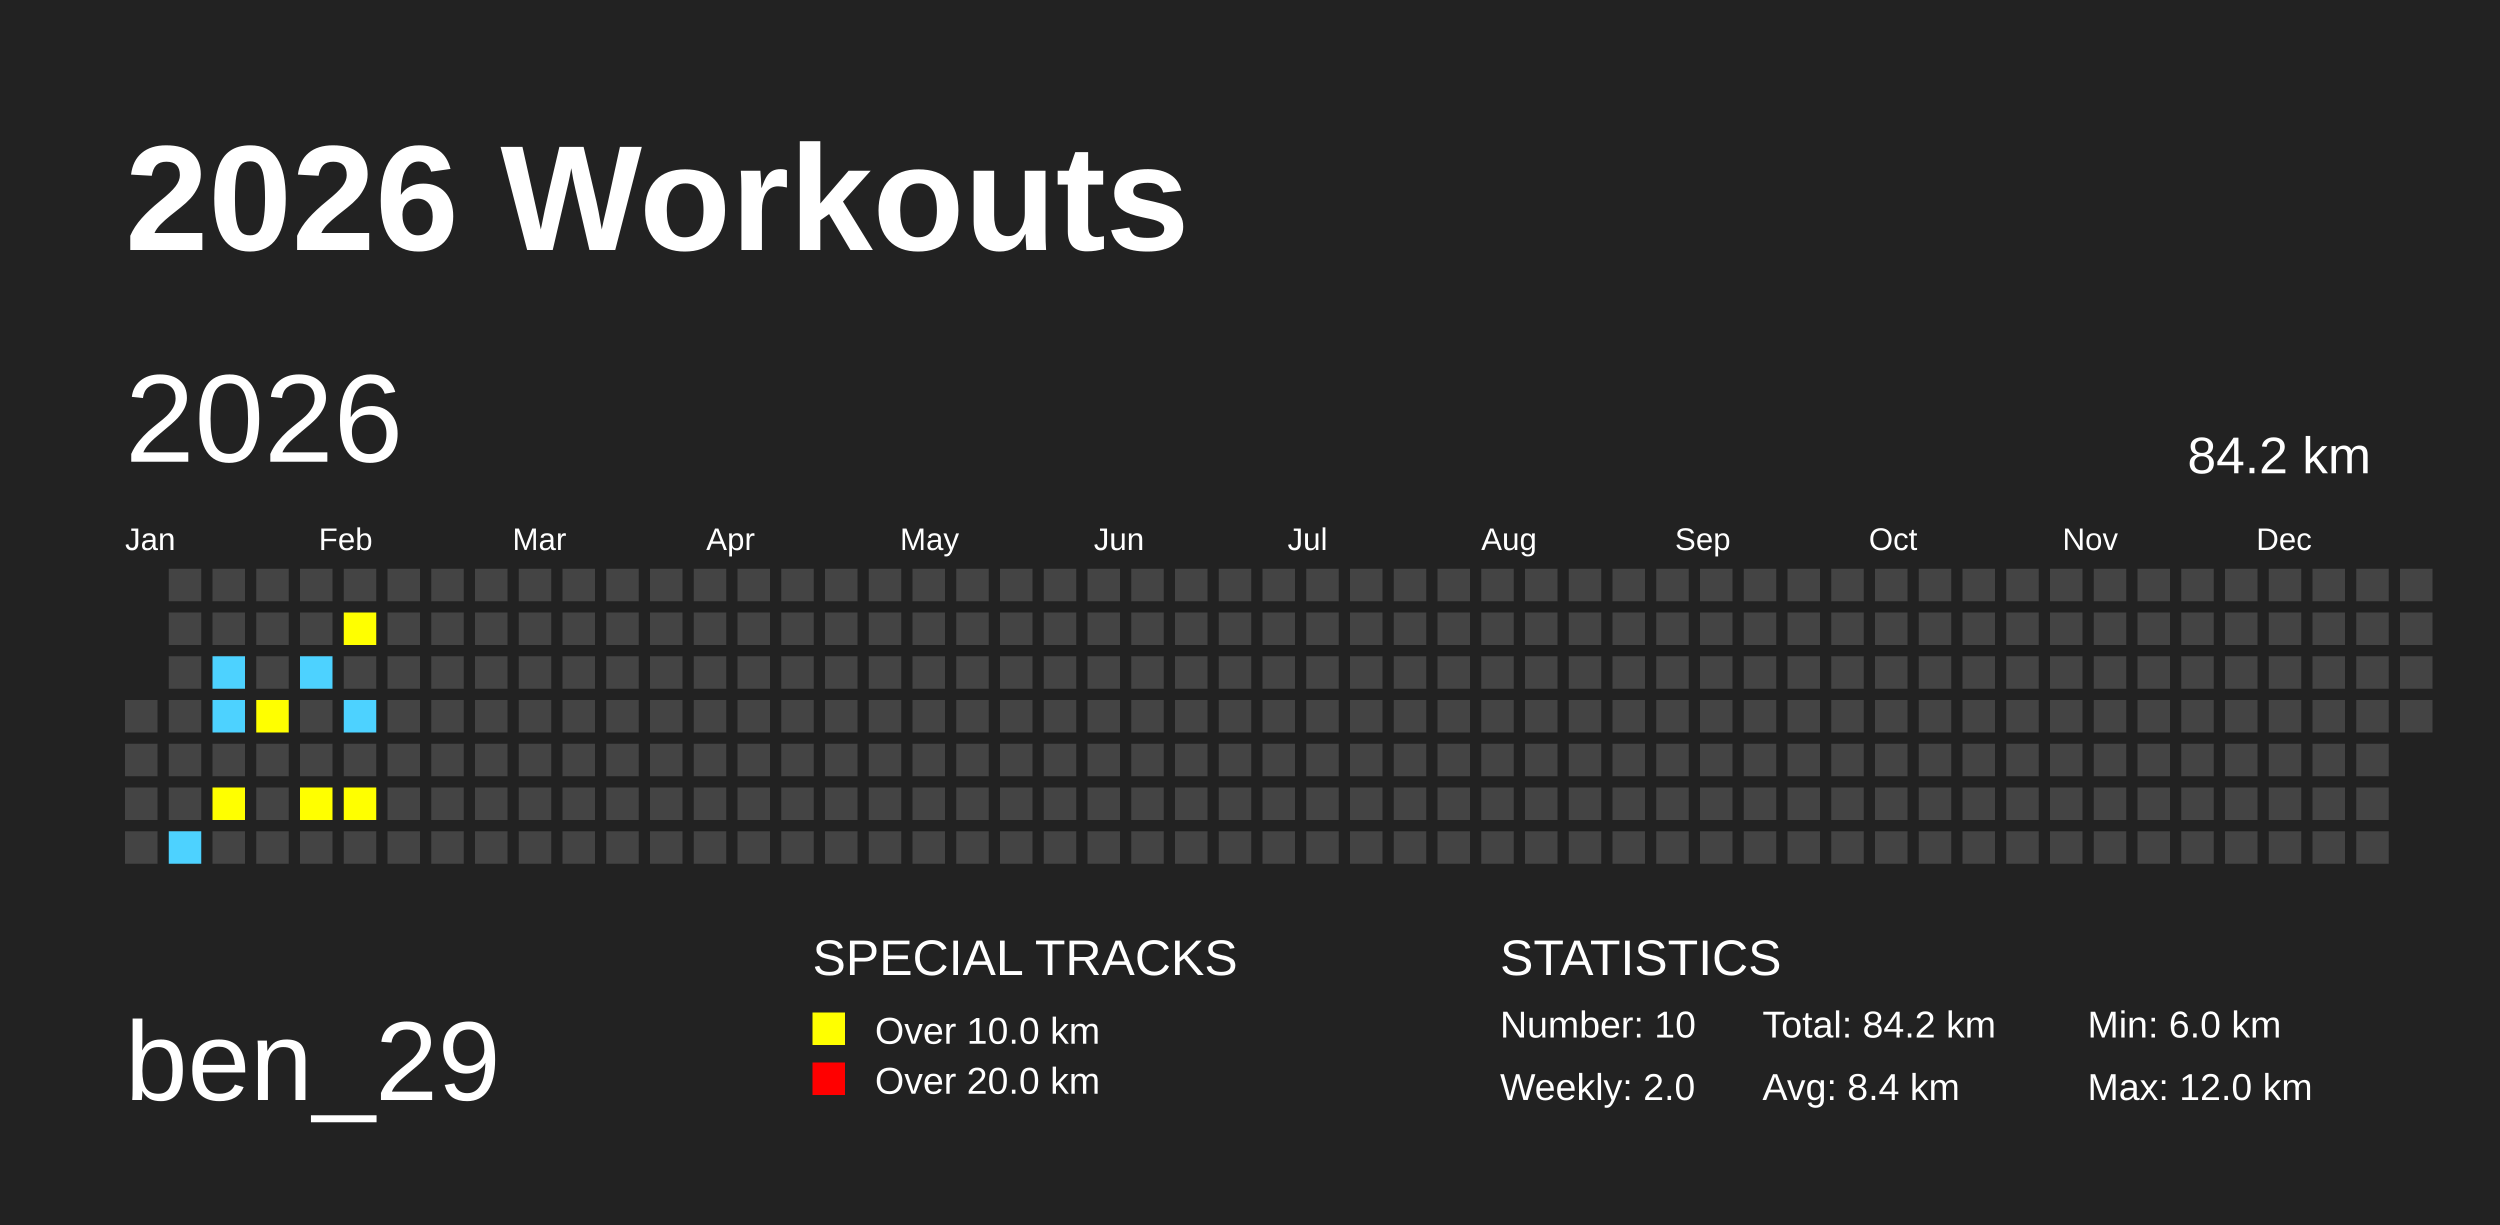
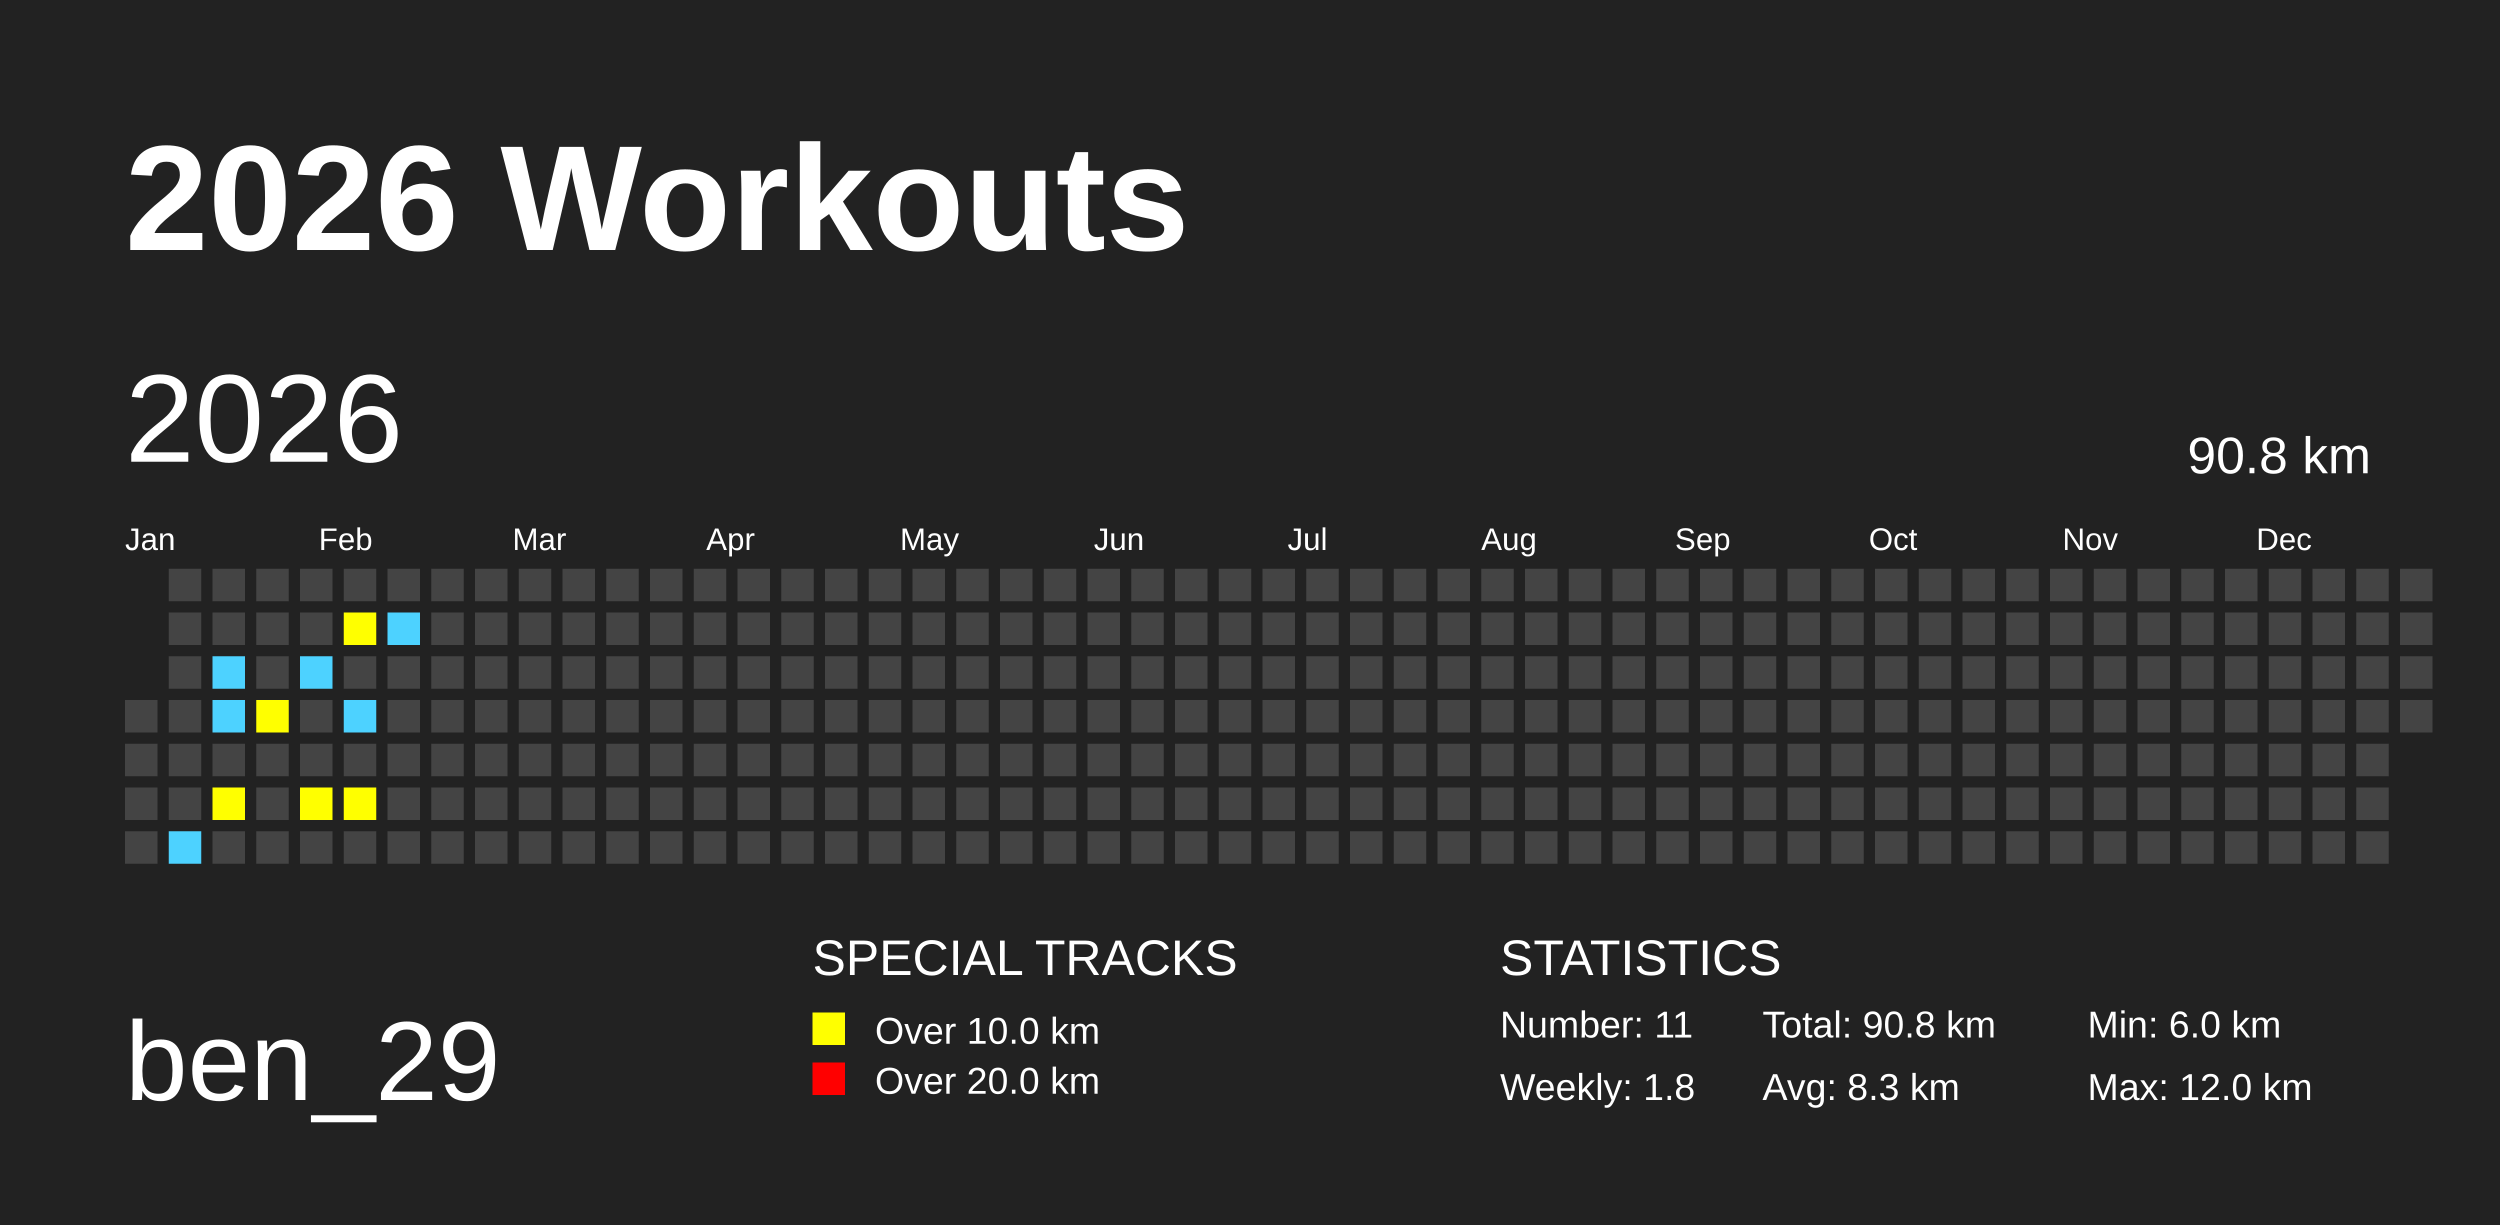
<svg xmlns="http://www.w3.org/2000/svg" baseProfile="full" height="98mm" version="1.1" viewBox="0,0,200,98" width="200mm">
  <defs />
  <rect fill="#222222" height="98" width="200" x="0" y="0" />
  <text fill="#FFFFFF" style="font-size:12px; font-family:Arial; font-weight:bold;" x="10" y="20">2026 Workouts</text>
  <text fill="#FFFFFF" style="font-size:9px; font-family:Arial" x="10" y="88">ben_29</text>
  <text fill="#FFFFFF" style="font-size:4px; font-family:Arial" x="65" y="78">SPECIAL TRACKS</text>
  <rect fill="yellow" height="2.6" width="2.6" x="65" y="81" />
  <text fill="#FFFFFF" style="font-size:3px; font-family:Arial" x="70" y="83.5">Over 10.0 km</text>
  <rect fill="red" height="2.6" width="2.6" x="65" y="85" />
  <text fill="#FFFFFF" style="font-size:3px; font-family:Arial" x="70" y="87.5">Over 20.0 km</text>
  <text fill="#FFFFFF" style="font-size:4px; font-family:Arial" x="120" y="78">STATISTICS</text>
-   <text fill="#FFFFFF" style="font-size:3px; font-family:Arial" x="120" y="83">Number: 10</text>
-   <text fill="#FFFFFF" style="font-size:3px; font-family:Arial" x="120" y="88">Weekly: 2.0</text>
-   <text fill="#FFFFFF" style="font-size:3px; font-family:Arial" x="141" y="83">Total: 84.2 km</text>
-   <text fill="#FFFFFF" style="font-size:3px; font-family:Arial" x="141" y="88">Avg: 8.4 km</text>
+   <text fill="#FFFFFF" style="font-size:3px; font-family:Arial" x="120" y="83">Number: 11</text>
+   <text fill="#FFFFFF" style="font-size:3px; font-family:Arial" x="120" y="88">Weekly: 1.8</text>
+   <text fill="#FFFFFF" style="font-size:3px; font-family:Arial" x="141" y="83">Total: 90.8 km</text>
+   <text fill="#FFFFFF" style="font-size:3px; font-family:Arial" x="141" y="88">Avg: 8.3 km</text>
  <text fill="#FFFFFF" style="font-size:3px; font-family:Arial" x="167" y="83">Min: 6.0 km</text>
  <text fill="#FFFFFF" style="font-size:3px; font-family:Arial" x="167" y="88">Max: 12.0 km</text>
  <text dominant-baseline="hanging" fill="#FFFFFF" style="font-size:10.0px; font-family:Arial;" x="10" y="30">2026</text>
-   <text dominant-baseline="hanging" fill="#FFFFFF" style="font-size:4.125px; font-family:Arial;" x="175" y="35">84.2 km</text>
+   <text dominant-baseline="hanging" fill="#FFFFFF" style="font-size:4.125px; font-family:Arial;" x="175" y="35">90.8 km</text>
  <text fill="#FFFFFF" style="font-size:2.5px; font-family:Arial" x="10.0" y="44">Jan</text>
  <text fill="#FFFFFF" style="font-size:2.5px; font-family:Arial" x="25.5" y="44">Feb</text>
  <text fill="#FFFFFF" style="font-size:2.5px; font-family:Arial" x="41.0" y="44">Mar</text>
  <text fill="#FFFFFF" style="font-size:2.5px; font-family:Arial" x="56.5" y="44">Apr</text>
  <text fill="#FFFFFF" style="font-size:2.5px; font-family:Arial" x="72.0" y="44">May</text>
  <text fill="#FFFFFF" style="font-size:2.5px; font-family:Arial" x="87.5" y="44">Jun</text>
  <text fill="#FFFFFF" style="font-size:2.5px; font-family:Arial" x="103.0" y="44">Jul</text>
  <text fill="#FFFFFF" style="font-size:2.5px; font-family:Arial" x="118.5" y="44">Aug</text>
  <text fill="#FFFFFF" style="font-size:2.5px; font-family:Arial" x="134.0" y="44">Sep</text>
  <text fill="#FFFFFF" style="font-size:2.5px; font-family:Arial" x="149.5" y="44">Oct</text>
  <text fill="#FFFFFF" style="font-size:2.5px; font-family:Arial" x="165.0" y="44">Nov</text>
  <text fill="#FFFFFF" style="font-size:2.5px; font-family:Arial" x="180.5" y="44">Dec</text>
  <rect fill="#444444" height="2.6" width="2.6" x="10.0" y="56.0" />
  <rect fill="#444444" height="2.6" width="2.6" x="10.0" y="59.5" />
  <rect fill="#444444" height="2.6" width="2.6" x="10.0" y="63.0" />
  <rect fill="#444444" height="2.6" width="2.6" x="10.0" y="66.5" />
  <rect fill="#444444" height="2.6" width="2.6" x="13.5" y="45.5" />
  <rect fill="#444444" height="2.6" width="2.6" x="13.5" y="49.0" />
  <rect fill="#444444" height="2.6" width="2.6" x="13.5" y="52.5" />
  <rect fill="#444444" height="2.6" width="2.6" x="13.5" y="56.0" />
  <rect fill="#444444" height="2.6" width="2.6" x="13.5" y="59.5" />
  <rect fill="#444444" height="2.6" width="2.6" x="13.5" y="63.0" />
  <rect fill="#4DD2FF" height="2.6" width="2.6" x="13.5" y="66.5" />
  <rect fill="#444444" height="2.6" width="2.6" x="17.0" y="45.5" />
  <rect fill="#444444" height="2.6" width="2.6" x="17.0" y="49.0" />
  <rect fill="#4DD2FF" height="2.6" width="2.6" x="17.0" y="52.5" />
  <rect fill="#4DD2FF" height="2.6" width="2.6" x="17.0" y="56.0" />
  <rect fill="#444444" height="2.6" width="2.6" x="17.0" y="59.5" />
  <rect fill="yellow" height="2.6" width="2.6" x="17.0" y="63.0" />
  <rect fill="#444444" height="2.6" width="2.6" x="17.0" y="66.5" />
  <rect fill="#444444" height="2.6" width="2.6" x="20.5" y="45.5" />
  <rect fill="#444444" height="2.6" width="2.6" x="20.5" y="49.0" />
  <rect fill="#444444" height="2.6" width="2.6" x="20.5" y="52.5" />
  <rect fill="yellow" height="2.6" width="2.6" x="20.5" y="56.0" />
  <rect fill="#444444" height="2.6" width="2.6" x="20.5" y="59.5" />
  <rect fill="#444444" height="2.6" width="2.6" x="20.5" y="63.0" />
  <rect fill="#444444" height="2.6" width="2.6" x="20.5" y="66.5" />
  <rect fill="#444444" height="2.6" width="2.6" x="24.0" y="45.5" />
  <rect fill="#444444" height="2.6" width="2.6" x="24.0" y="49.0" />
  <rect fill="#4DD2FF" height="2.6" width="2.6" x="24.0" y="52.5" />
  <rect fill="#444444" height="2.6" width="2.6" x="24.0" y="56.0" />
  <rect fill="#444444" height="2.6" width="2.6" x="24.0" y="59.5" />
  <rect fill="yellow" height="2.6" width="2.6" x="24.0" y="63.0" />
  <rect fill="#444444" height="2.6" width="2.6" x="24.0" y="66.5" />
  <rect fill="#444444" height="2.6" width="2.6" x="27.5" y="45.5" />
  <rect fill="yellow" height="2.6" width="2.6" x="27.5" y="49.0" />
  <rect fill="#444444" height="2.6" width="2.6" x="27.5" y="52.5" />
  <rect fill="#4DD2FF" height="2.6" width="2.6" x="27.5" y="56.0" />
  <rect fill="#444444" height="2.6" width="2.6" x="27.5" y="59.5" />
  <rect fill="yellow" height="2.6" width="2.6" x="27.5" y="63.0" />
  <rect fill="#444444" height="2.6" width="2.6" x="27.5" y="66.5" />
  <rect fill="#444444" height="2.6" width="2.6" x="31.0" y="45.5" />
-   <rect fill="#444444" height="2.6" width="2.6" x="31.0" y="49.0" />
+   <rect fill="#4DD2FF" height="2.6" width="2.6" x="31.0" y="49.0" />
  <rect fill="#444444" height="2.6" width="2.6" x="31.0" y="52.5" />
  <rect fill="#444444" height="2.6" width="2.6" x="31.0" y="56.0" />
  <rect fill="#444444" height="2.6" width="2.6" x="31.0" y="59.5" />
  <rect fill="#444444" height="2.6" width="2.6" x="31.0" y="63.0" />
  <rect fill="#444444" height="2.6" width="2.6" x="31.0" y="66.5" />
  <rect fill="#444444" height="2.6" width="2.6" x="34.5" y="45.5" />
  <rect fill="#444444" height="2.6" width="2.6" x="34.5" y="49.0" />
  <rect fill="#444444" height="2.6" width="2.6" x="34.5" y="52.5" />
  <rect fill="#444444" height="2.6" width="2.6" x="34.5" y="56.0" />
  <rect fill="#444444" height="2.6" width="2.6" x="34.5" y="59.5" />
  <rect fill="#444444" height="2.6" width="2.6" x="34.5" y="63.0" />
  <rect fill="#444444" height="2.6" width="2.6" x="34.5" y="66.5" />
  <rect fill="#444444" height="2.6" width="2.6" x="38.0" y="45.5" />
  <rect fill="#444444" height="2.6" width="2.6" x="38.0" y="49.0" />
  <rect fill="#444444" height="2.6" width="2.6" x="38.0" y="52.5" />
  <rect fill="#444444" height="2.6" width="2.6" x="38.0" y="56.0" />
  <rect fill="#444444" height="2.6" width="2.6" x="38.0" y="59.5" />
  <rect fill="#444444" height="2.6" width="2.6" x="38.0" y="63.0" />
  <rect fill="#444444" height="2.6" width="2.6" x="38.0" y="66.5" />
  <rect fill="#444444" height="2.6" width="2.6" x="41.5" y="45.5" />
  <rect fill="#444444" height="2.6" width="2.6" x="41.5" y="49.0" />
  <rect fill="#444444" height="2.6" width="2.6" x="41.5" y="52.5" />
  <rect fill="#444444" height="2.6" width="2.6" x="41.5" y="56.0" />
  <rect fill="#444444" height="2.6" width="2.6" x="41.5" y="59.5" />
  <rect fill="#444444" height="2.6" width="2.6" x="41.5" y="63.0" />
  <rect fill="#444444" height="2.6" width="2.6" x="41.5" y="66.5" />
  <rect fill="#444444" height="2.6" width="2.6" x="45.0" y="45.5" />
  <rect fill="#444444" height="2.6" width="2.6" x="45.0" y="49.0" />
  <rect fill="#444444" height="2.6" width="2.6" x="45.0" y="52.5" />
  <rect fill="#444444" height="2.6" width="2.6" x="45.0" y="56.0" />
  <rect fill="#444444" height="2.6" width="2.6" x="45.0" y="59.5" />
  <rect fill="#444444" height="2.6" width="2.6" x="45.0" y="63.0" />
  <rect fill="#444444" height="2.6" width="2.6" x="45.0" y="66.5" />
  <rect fill="#444444" height="2.6" width="2.6" x="48.5" y="45.5" />
  <rect fill="#444444" height="2.6" width="2.6" x="48.5" y="49.0" />
  <rect fill="#444444" height="2.6" width="2.6" x="48.5" y="52.5" />
  <rect fill="#444444" height="2.6" width="2.6" x="48.5" y="56.0" />
  <rect fill="#444444" height="2.6" width="2.6" x="48.5" y="59.5" />
  <rect fill="#444444" height="2.6" width="2.6" x="48.5" y="63.0" />
  <rect fill="#444444" height="2.6" width="2.6" x="48.5" y="66.5" />
  <rect fill="#444444" height="2.6" width="2.6" x="52.0" y="45.5" />
  <rect fill="#444444" height="2.6" width="2.6" x="52.0" y="49.0" />
  <rect fill="#444444" height="2.6" width="2.6" x="52.0" y="52.5" />
  <rect fill="#444444" height="2.6" width="2.6" x="52.0" y="56.0" />
  <rect fill="#444444" height="2.6" width="2.6" x="52.0" y="59.5" />
  <rect fill="#444444" height="2.6" width="2.6" x="52.0" y="63.0" />
  <rect fill="#444444" height="2.6" width="2.6" x="52.0" y="66.5" />
  <rect fill="#444444" height="2.6" width="2.6" x="55.5" y="45.5" />
  <rect fill="#444444" height="2.6" width="2.6" x="55.5" y="49.0" />
  <rect fill="#444444" height="2.6" width="2.6" x="55.5" y="52.5" />
  <rect fill="#444444" height="2.6" width="2.6" x="55.5" y="56.0" />
  <rect fill="#444444" height="2.6" width="2.6" x="55.5" y="59.5" />
  <rect fill="#444444" height="2.6" width="2.6" x="55.5" y="63.0" />
  <rect fill="#444444" height="2.6" width="2.6" x="55.5" y="66.5" />
  <rect fill="#444444" height="2.6" width="2.6" x="59.0" y="45.5" />
  <rect fill="#444444" height="2.6" width="2.6" x="59.0" y="49.0" />
  <rect fill="#444444" height="2.6" width="2.6" x="59.0" y="52.5" />
  <rect fill="#444444" height="2.6" width="2.6" x="59.0" y="56.0" />
  <rect fill="#444444" height="2.6" width="2.6" x="59.0" y="59.5" />
  <rect fill="#444444" height="2.6" width="2.6" x="59.0" y="63.0" />
  <rect fill="#444444" height="2.6" width="2.6" x="59.0" y="66.5" />
  <rect fill="#444444" height="2.6" width="2.6" x="62.5" y="45.5" />
  <rect fill="#444444" height="2.6" width="2.6" x="62.5" y="49.0" />
  <rect fill="#444444" height="2.6" width="2.6" x="62.5" y="52.5" />
  <rect fill="#444444" height="2.6" width="2.6" x="62.5" y="56.0" />
  <rect fill="#444444" height="2.6" width="2.6" x="62.5" y="59.5" />
  <rect fill="#444444" height="2.6" width="2.6" x="62.5" y="63.0" />
  <rect fill="#444444" height="2.6" width="2.6" x="62.5" y="66.5" />
  <rect fill="#444444" height="2.6" width="2.6" x="66.0" y="45.5" />
  <rect fill="#444444" height="2.6" width="2.6" x="66.0" y="49.0" />
  <rect fill="#444444" height="2.6" width="2.6" x="66.0" y="52.5" />
  <rect fill="#444444" height="2.6" width="2.6" x="66.0" y="56.0" />
  <rect fill="#444444" height="2.6" width="2.6" x="66.0" y="59.5" />
  <rect fill="#444444" height="2.6" width="2.6" x="66.0" y="63.0" />
  <rect fill="#444444" height="2.6" width="2.6" x="66.0" y="66.5" />
  <rect fill="#444444" height="2.6" width="2.6" x="69.5" y="45.5" />
  <rect fill="#444444" height="2.6" width="2.6" x="69.5" y="49.0" />
  <rect fill="#444444" height="2.6" width="2.6" x="69.5" y="52.5" />
  <rect fill="#444444" height="2.6" width="2.6" x="69.5" y="56.0" />
  <rect fill="#444444" height="2.6" width="2.6" x="69.5" y="59.5" />
  <rect fill="#444444" height="2.6" width="2.6" x="69.5" y="63.0" />
  <rect fill="#444444" height="2.6" width="2.6" x="69.5" y="66.5" />
  <rect fill="#444444" height="2.6" width="2.6" x="73.0" y="45.5" />
  <rect fill="#444444" height="2.6" width="2.6" x="73.0" y="49.0" />
  <rect fill="#444444" height="2.6" width="2.6" x="73.0" y="52.5" />
  <rect fill="#444444" height="2.6" width="2.6" x="73.0" y="56.0" />
  <rect fill="#444444" height="2.6" width="2.6" x="73.0" y="59.5" />
  <rect fill="#444444" height="2.6" width="2.6" x="73.0" y="63.0" />
  <rect fill="#444444" height="2.6" width="2.6" x="73.0" y="66.5" />
  <rect fill="#444444" height="2.6" width="2.6" x="76.5" y="45.5" />
  <rect fill="#444444" height="2.6" width="2.6" x="76.5" y="49.0" />
  <rect fill="#444444" height="2.6" width="2.6" x="76.5" y="52.5" />
  <rect fill="#444444" height="2.6" width="2.6" x="76.5" y="56.0" />
  <rect fill="#444444" height="2.6" width="2.6" x="76.5" y="59.5" />
  <rect fill="#444444" height="2.6" width="2.6" x="76.5" y="63.0" />
  <rect fill="#444444" height="2.6" width="2.6" x="76.5" y="66.5" />
  <rect fill="#444444" height="2.6" width="2.6" x="80.0" y="45.5" />
  <rect fill="#444444" height="2.6" width="2.6" x="80.0" y="49.0" />
  <rect fill="#444444" height="2.6" width="2.6" x="80.0" y="52.5" />
  <rect fill="#444444" height="2.6" width="2.6" x="80.0" y="56.0" />
  <rect fill="#444444" height="2.6" width="2.6" x="80.0" y="59.5" />
  <rect fill="#444444" height="2.6" width="2.6" x="80.0" y="63.0" />
  <rect fill="#444444" height="2.6" width="2.6" x="80.0" y="66.5" />
  <rect fill="#444444" height="2.6" width="2.6" x="83.5" y="45.5" />
  <rect fill="#444444" height="2.6" width="2.6" x="83.5" y="49.0" />
  <rect fill="#444444" height="2.6" width="2.6" x="83.5" y="52.5" />
  <rect fill="#444444" height="2.6" width="2.6" x="83.5" y="56.0" />
  <rect fill="#444444" height="2.6" width="2.6" x="83.5" y="59.5" />
  <rect fill="#444444" height="2.6" width="2.6" x="83.5" y="63.0" />
  <rect fill="#444444" height="2.6" width="2.6" x="83.5" y="66.5" />
  <rect fill="#444444" height="2.6" width="2.6" x="87.0" y="45.5" />
  <rect fill="#444444" height="2.6" width="2.6" x="87.0" y="49.0" />
  <rect fill="#444444" height="2.6" width="2.6" x="87.0" y="52.5" />
  <rect fill="#444444" height="2.6" width="2.6" x="87.0" y="56.0" />
  <rect fill="#444444" height="2.6" width="2.6" x="87.0" y="59.5" />
  <rect fill="#444444" height="2.6" width="2.6" x="87.0" y="63.0" />
  <rect fill="#444444" height="2.6" width="2.6" x="87.0" y="66.5" />
  <rect fill="#444444" height="2.6" width="2.6" x="90.5" y="45.5" />
  <rect fill="#444444" height="2.6" width="2.6" x="90.5" y="49.0" />
  <rect fill="#444444" height="2.6" width="2.6" x="90.5" y="52.5" />
  <rect fill="#444444" height="2.6" width="2.6" x="90.5" y="56.0" />
  <rect fill="#444444" height="2.6" width="2.6" x="90.5" y="59.5" />
  <rect fill="#444444" height="2.6" width="2.6" x="90.5" y="63.0" />
  <rect fill="#444444" height="2.6" width="2.6" x="90.5" y="66.5" />
  <rect fill="#444444" height="2.6" width="2.6" x="94.0" y="45.5" />
  <rect fill="#444444" height="2.6" width="2.6" x="94.0" y="49.0" />
  <rect fill="#444444" height="2.6" width="2.6" x="94.0" y="52.5" />
  <rect fill="#444444" height="2.6" width="2.6" x="94.0" y="56.0" />
  <rect fill="#444444" height="2.6" width="2.6" x="94.0" y="59.5" />
  <rect fill="#444444" height="2.6" width="2.6" x="94.0" y="63.0" />
  <rect fill="#444444" height="2.6" width="2.6" x="94.0" y="66.5" />
  <rect fill="#444444" height="2.6" width="2.6" x="97.5" y="45.5" />
  <rect fill="#444444" height="2.6" width="2.6" x="97.5" y="49.0" />
  <rect fill="#444444" height="2.6" width="2.6" x="97.5" y="52.5" />
  <rect fill="#444444" height="2.6" width="2.6" x="97.5" y="56.0" />
  <rect fill="#444444" height="2.6" width="2.6" x="97.5" y="59.5" />
  <rect fill="#444444" height="2.6" width="2.6" x="97.5" y="63.0" />
  <rect fill="#444444" height="2.6" width="2.6" x="97.5" y="66.5" />
  <rect fill="#444444" height="2.6" width="2.6" x="101.0" y="45.5" />
  <rect fill="#444444" height="2.6" width="2.6" x="101.0" y="49.0" />
  <rect fill="#444444" height="2.6" width="2.6" x="101.0" y="52.5" />
  <rect fill="#444444" height="2.6" width="2.6" x="101.0" y="56.0" />
  <rect fill="#444444" height="2.6" width="2.6" x="101.0" y="59.5" />
  <rect fill="#444444" height="2.6" width="2.6" x="101.0" y="63.0" />
  <rect fill="#444444" height="2.6" width="2.6" x="101.0" y="66.5" />
  <rect fill="#444444" height="2.6" width="2.6" x="104.5" y="45.5" />
  <rect fill="#444444" height="2.6" width="2.6" x="104.5" y="49.0" />
  <rect fill="#444444" height="2.6" width="2.6" x="104.5" y="52.5" />
  <rect fill="#444444" height="2.6" width="2.6" x="104.5" y="56.0" />
  <rect fill="#444444" height="2.6" width="2.6" x="104.5" y="59.5" />
  <rect fill="#444444" height="2.6" width="2.6" x="104.5" y="63.0" />
  <rect fill="#444444" height="2.6" width="2.6" x="104.5" y="66.5" />
  <rect fill="#444444" height="2.6" width="2.6" x="108.0" y="45.5" />
  <rect fill="#444444" height="2.6" width="2.6" x="108.0" y="49.0" />
  <rect fill="#444444" height="2.6" width="2.6" x="108.0" y="52.5" />
  <rect fill="#444444" height="2.6" width="2.6" x="108.0" y="56.0" />
  <rect fill="#444444" height="2.6" width="2.6" x="108.0" y="59.5" />
  <rect fill="#444444" height="2.6" width="2.6" x="108.0" y="63.0" />
  <rect fill="#444444" height="2.6" width="2.6" x="108.0" y="66.5" />
  <rect fill="#444444" height="2.6" width="2.6" x="111.5" y="45.5" />
  <rect fill="#444444" height="2.6" width="2.6" x="111.5" y="49.0" />
  <rect fill="#444444" height="2.6" width="2.6" x="111.5" y="52.5" />
  <rect fill="#444444" height="2.6" width="2.6" x="111.5" y="56.0" />
  <rect fill="#444444" height="2.6" width="2.6" x="111.5" y="59.5" />
  <rect fill="#444444" height="2.6" width="2.6" x="111.5" y="63.0" />
  <rect fill="#444444" height="2.6" width="2.6" x="111.5" y="66.5" />
  <rect fill="#444444" height="2.6" width="2.6" x="115.0" y="45.5" />
  <rect fill="#444444" height="2.6" width="2.6" x="115.0" y="49.0" />
  <rect fill="#444444" height="2.6" width="2.6" x="115.0" y="52.5" />
  <rect fill="#444444" height="2.6" width="2.6" x="115.0" y="56.0" />
  <rect fill="#444444" height="2.6" width="2.6" x="115.0" y="59.5" />
  <rect fill="#444444" height="2.6" width="2.6" x="115.0" y="63.0" />
  <rect fill="#444444" height="2.6" width="2.6" x="115.0" y="66.5" />
  <rect fill="#444444" height="2.6" width="2.6" x="118.5" y="45.5" />
  <rect fill="#444444" height="2.6" width="2.6" x="118.5" y="49.0" />
  <rect fill="#444444" height="2.6" width="2.6" x="118.5" y="52.5" />
  <rect fill="#444444" height="2.6" width="2.6" x="118.5" y="56.0" />
  <rect fill="#444444" height="2.6" width="2.6" x="118.5" y="59.5" />
  <rect fill="#444444" height="2.6" width="2.6" x="118.5" y="63.0" />
  <rect fill="#444444" height="2.6" width="2.6" x="118.5" y="66.5" />
  <rect fill="#444444" height="2.6" width="2.6" x="122.0" y="45.5" />
  <rect fill="#444444" height="2.6" width="2.6" x="122.0" y="49.0" />
  <rect fill="#444444" height="2.6" width="2.6" x="122.0" y="52.5" />
  <rect fill="#444444" height="2.6" width="2.6" x="122.0" y="56.0" />
  <rect fill="#444444" height="2.6" width="2.6" x="122.0" y="59.5" />
  <rect fill="#444444" height="2.6" width="2.6" x="122.0" y="63.0" />
  <rect fill="#444444" height="2.6" width="2.6" x="122.0" y="66.5" />
  <rect fill="#444444" height="2.6" width="2.6" x="125.5" y="45.5" />
  <rect fill="#444444" height="2.6" width="2.6" x="125.5" y="49.0" />
  <rect fill="#444444" height="2.6" width="2.6" x="125.5" y="52.5" />
  <rect fill="#444444" height="2.6" width="2.6" x="125.5" y="56.0" />
  <rect fill="#444444" height="2.6" width="2.6" x="125.5" y="59.5" />
  <rect fill="#444444" height="2.6" width="2.6" x="125.5" y="63.0" />
  <rect fill="#444444" height="2.6" width="2.6" x="125.5" y="66.5" />
  <rect fill="#444444" height="2.6" width="2.6" x="129.0" y="45.5" />
  <rect fill="#444444" height="2.6" width="2.6" x="129.0" y="49.0" />
  <rect fill="#444444" height="2.6" width="2.6" x="129.0" y="52.5" />
  <rect fill="#444444" height="2.6" width="2.6" x="129.0" y="56.0" />
  <rect fill="#444444" height="2.6" width="2.6" x="129.0" y="59.5" />
  <rect fill="#444444" height="2.6" width="2.6" x="129.0" y="63.0" />
  <rect fill="#444444" height="2.6" width="2.6" x="129.0" y="66.5" />
  <rect fill="#444444" height="2.6" width="2.6" x="132.5" y="45.5" />
  <rect fill="#444444" height="2.6" width="2.6" x="132.5" y="49.0" />
  <rect fill="#444444" height="2.6" width="2.6" x="132.5" y="52.5" />
  <rect fill="#444444" height="2.6" width="2.6" x="132.5" y="56.0" />
  <rect fill="#444444" height="2.6" width="2.6" x="132.5" y="59.5" />
  <rect fill="#444444" height="2.6" width="2.6" x="132.5" y="63.0" />
  <rect fill="#444444" height="2.6" width="2.6" x="132.5" y="66.5" />
  <rect fill="#444444" height="2.6" width="2.6" x="136.0" y="45.5" />
  <rect fill="#444444" height="2.6" width="2.6" x="136.0" y="49.0" />
  <rect fill="#444444" height="2.6" width="2.6" x="136.0" y="52.5" />
  <rect fill="#444444" height="2.6" width="2.6" x="136.0" y="56.0" />
  <rect fill="#444444" height="2.6" width="2.6" x="136.0" y="59.5" />
  <rect fill="#444444" height="2.6" width="2.6" x="136.0" y="63.0" />
  <rect fill="#444444" height="2.6" width="2.6" x="136.0" y="66.5" />
  <rect fill="#444444" height="2.6" width="2.6" x="139.5" y="45.5" />
  <rect fill="#444444" height="2.6" width="2.6" x="139.5" y="49.0" />
  <rect fill="#444444" height="2.6" width="2.6" x="139.5" y="52.5" />
  <rect fill="#444444" height="2.6" width="2.6" x="139.5" y="56.0" />
  <rect fill="#444444" height="2.6" width="2.6" x="139.5" y="59.5" />
  <rect fill="#444444" height="2.6" width="2.6" x="139.5" y="63.0" />
  <rect fill="#444444" height="2.6" width="2.6" x="139.5" y="66.5" />
  <rect fill="#444444" height="2.6" width="2.6" x="143.0" y="45.5" />
  <rect fill="#444444" height="2.6" width="2.6" x="143.0" y="49.0" />
  <rect fill="#444444" height="2.6" width="2.6" x="143.0" y="52.5" />
  <rect fill="#444444" height="2.6" width="2.6" x="143.0" y="56.0" />
  <rect fill="#444444" height="2.6" width="2.6" x="143.0" y="59.5" />
  <rect fill="#444444" height="2.6" width="2.6" x="143.0" y="63.0" />
  <rect fill="#444444" height="2.6" width="2.6" x="143.0" y="66.5" />
  <rect fill="#444444" height="2.6" width="2.6" x="146.5" y="45.5" />
  <rect fill="#444444" height="2.6" width="2.6" x="146.5" y="49.0" />
  <rect fill="#444444" height="2.6" width="2.6" x="146.5" y="52.5" />
  <rect fill="#444444" height="2.6" width="2.6" x="146.5" y="56.0" />
  <rect fill="#444444" height="2.6" width="2.6" x="146.5" y="59.5" />
  <rect fill="#444444" height="2.6" width="2.6" x="146.5" y="63.0" />
  <rect fill="#444444" height="2.6" width="2.6" x="146.5" y="66.5" />
  <rect fill="#444444" height="2.6" width="2.6" x="150.0" y="45.5" />
  <rect fill="#444444" height="2.6" width="2.6" x="150.0" y="49.0" />
  <rect fill="#444444" height="2.6" width="2.6" x="150.0" y="52.5" />
  <rect fill="#444444" height="2.6" width="2.6" x="150.0" y="56.0" />
  <rect fill="#444444" height="2.6" width="2.6" x="150.0" y="59.5" />
  <rect fill="#444444" height="2.6" width="2.6" x="150.0" y="63.0" />
  <rect fill="#444444" height="2.6" width="2.6" x="150.0" y="66.5" />
  <rect fill="#444444" height="2.6" width="2.6" x="153.5" y="45.5" />
  <rect fill="#444444" height="2.6" width="2.6" x="153.5" y="49.0" />
  <rect fill="#444444" height="2.6" width="2.6" x="153.5" y="52.5" />
  <rect fill="#444444" height="2.6" width="2.6" x="153.5" y="56.0" />
  <rect fill="#444444" height="2.6" width="2.6" x="153.5" y="59.5" />
  <rect fill="#444444" height="2.6" width="2.6" x="153.5" y="63.0" />
  <rect fill="#444444" height="2.6" width="2.6" x="153.5" y="66.5" />
  <rect fill="#444444" height="2.6" width="2.6" x="157.0" y="45.5" />
  <rect fill="#444444" height="2.6" width="2.6" x="157.0" y="49.0" />
  <rect fill="#444444" height="2.6" width="2.6" x="157.0" y="52.5" />
  <rect fill="#444444" height="2.6" width="2.6" x="157.0" y="56.0" />
  <rect fill="#444444" height="2.6" width="2.6" x="157.0" y="59.5" />
  <rect fill="#444444" height="2.6" width="2.6" x="157.0" y="63.0" />
  <rect fill="#444444" height="2.6" width="2.6" x="157.0" y="66.5" />
  <rect fill="#444444" height="2.6" width="2.6" x="160.5" y="45.5" />
  <rect fill="#444444" height="2.6" width="2.6" x="160.5" y="49.0" />
  <rect fill="#444444" height="2.6" width="2.6" x="160.5" y="52.5" />
  <rect fill="#444444" height="2.6" width="2.6" x="160.5" y="56.0" />
  <rect fill="#444444" height="2.6" width="2.6" x="160.5" y="59.5" />
  <rect fill="#444444" height="2.6" width="2.6" x="160.5" y="63.0" />
  <rect fill="#444444" height="2.6" width="2.6" x="160.5" y="66.5" />
  <rect fill="#444444" height="2.6" width="2.6" x="164.0" y="45.5" />
  <rect fill="#444444" height="2.6" width="2.6" x="164.0" y="49.0" />
  <rect fill="#444444" height="2.6" width="2.6" x="164.0" y="52.5" />
  <rect fill="#444444" height="2.6" width="2.6" x="164.0" y="56.0" />
  <rect fill="#444444" height="2.6" width="2.6" x="164.0" y="59.5" />
  <rect fill="#444444" height="2.6" width="2.6" x="164.0" y="63.0" />
  <rect fill="#444444" height="2.6" width="2.6" x="164.0" y="66.5" />
  <rect fill="#444444" height="2.6" width="2.6" x="167.5" y="45.5" />
  <rect fill="#444444" height="2.6" width="2.6" x="167.5" y="49.0" />
  <rect fill="#444444" height="2.6" width="2.6" x="167.5" y="52.5" />
  <rect fill="#444444" height="2.6" width="2.6" x="167.5" y="56.0" />
  <rect fill="#444444" height="2.6" width="2.6" x="167.5" y="59.5" />
  <rect fill="#444444" height="2.6" width="2.6" x="167.5" y="63.0" />
  <rect fill="#444444" height="2.6" width="2.6" x="167.5" y="66.5" />
  <rect fill="#444444" height="2.6" width="2.6" x="171.0" y="45.5" />
  <rect fill="#444444" height="2.6" width="2.6" x="171.0" y="49.0" />
  <rect fill="#444444" height="2.6" width="2.6" x="171.0" y="52.5" />
  <rect fill="#444444" height="2.6" width="2.6" x="171.0" y="56.0" />
  <rect fill="#444444" height="2.6" width="2.6" x="171.0" y="59.5" />
  <rect fill="#444444" height="2.6" width="2.6" x="171.0" y="63.0" />
  <rect fill="#444444" height="2.6" width="2.6" x="171.0" y="66.5" />
  <rect fill="#444444" height="2.6" width="2.6" x="174.5" y="45.5" />
  <rect fill="#444444" height="2.6" width="2.6" x="174.5" y="49.0" />
  <rect fill="#444444" height="2.6" width="2.6" x="174.5" y="52.5" />
  <rect fill="#444444" height="2.6" width="2.6" x="174.5" y="56.0" />
  <rect fill="#444444" height="2.6" width="2.6" x="174.5" y="59.5" />
  <rect fill="#444444" height="2.6" width="2.6" x="174.5" y="63.0" />
  <rect fill="#444444" height="2.6" width="2.6" x="174.5" y="66.5" />
  <rect fill="#444444" height="2.6" width="2.6" x="178.0" y="45.5" />
  <rect fill="#444444" height="2.6" width="2.6" x="178.0" y="49.0" />
  <rect fill="#444444" height="2.6" width="2.6" x="178.0" y="52.5" />
  <rect fill="#444444" height="2.6" width="2.6" x="178.0" y="56.0" />
  <rect fill="#444444" height="2.6" width="2.6" x="178.0" y="59.5" />
  <rect fill="#444444" height="2.6" width="2.6" x="178.0" y="63.0" />
  <rect fill="#444444" height="2.6" width="2.6" x="178.0" y="66.5" />
  <rect fill="#444444" height="2.6" width="2.6" x="181.5" y="45.5" />
  <rect fill="#444444" height="2.6" width="2.6" x="181.5" y="49.0" />
  <rect fill="#444444" height="2.6" width="2.6" x="181.5" y="52.5" />
  <rect fill="#444444" height="2.6" width="2.6" x="181.5" y="56.0" />
  <rect fill="#444444" height="2.6" width="2.6" x="181.5" y="59.5" />
  <rect fill="#444444" height="2.6" width="2.6" x="181.5" y="63.0" />
  <rect fill="#444444" height="2.6" width="2.6" x="181.5" y="66.5" />
  <rect fill="#444444" height="2.6" width="2.6" x="185.0" y="45.5" />
  <rect fill="#444444" height="2.6" width="2.6" x="185.0" y="49.0" />
  <rect fill="#444444" height="2.6" width="2.6" x="185.0" y="52.5" />
  <rect fill="#444444" height="2.6" width="2.6" x="185.0" y="56.0" />
  <rect fill="#444444" height="2.6" width="2.6" x="185.0" y="59.5" />
  <rect fill="#444444" height="2.6" width="2.6" x="185.0" y="63.0" />
  <rect fill="#444444" height="2.6" width="2.6" x="185.0" y="66.5" />
  <rect fill="#444444" height="2.6" width="2.6" x="188.5" y="45.5" />
  <rect fill="#444444" height="2.6" width="2.6" x="188.5" y="49.0" />
  <rect fill="#444444" height="2.6" width="2.6" x="188.5" y="52.5" />
  <rect fill="#444444" height="2.6" width="2.6" x="188.5" y="56.0" />
  <rect fill="#444444" height="2.6" width="2.6" x="188.5" y="59.5" />
  <rect fill="#444444" height="2.6" width="2.6" x="188.5" y="63.0" />
  <rect fill="#444444" height="2.6" width="2.6" x="188.5" y="66.5" />
  <rect fill="#444444" height="2.6" width="2.6" x="192.0" y="45.5" />
  <rect fill="#444444" height="2.6" width="2.6" x="192.0" y="49.0" />
  <rect fill="#444444" height="2.6" width="2.6" x="192.0" y="52.5" />
  <rect fill="#444444" height="2.6" width="2.6" x="192.0" y="56.0" />
</svg>
